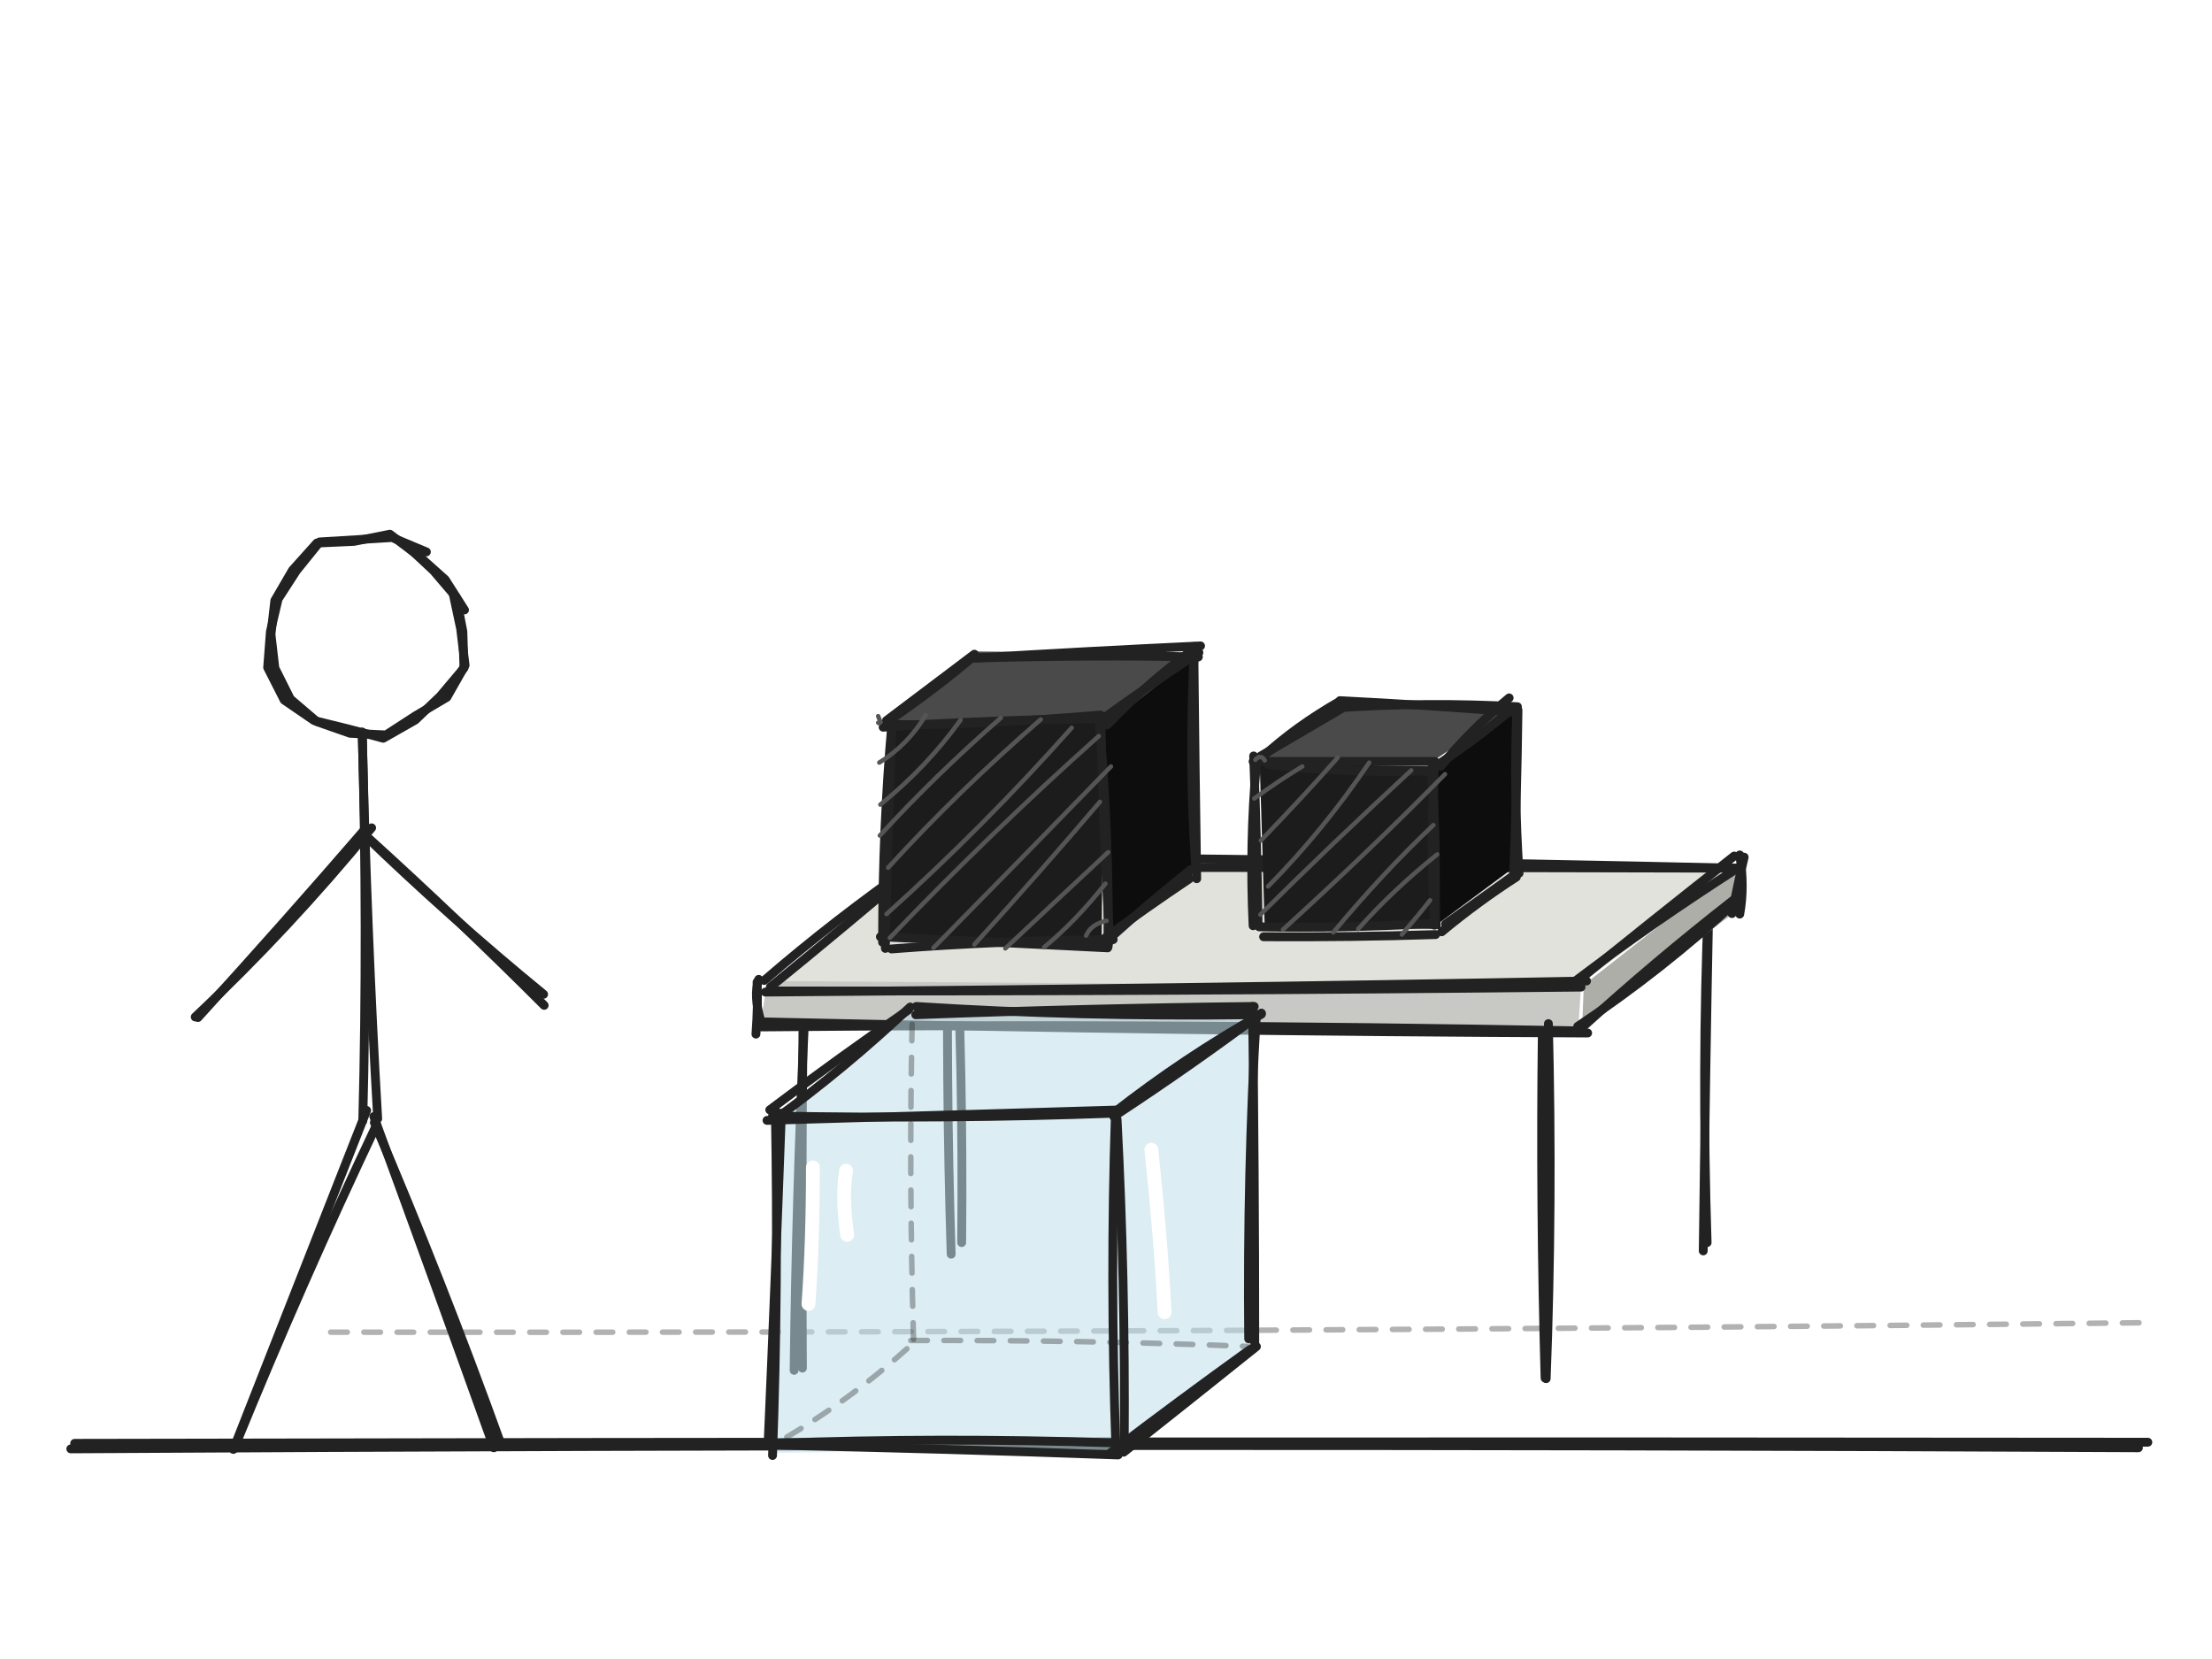
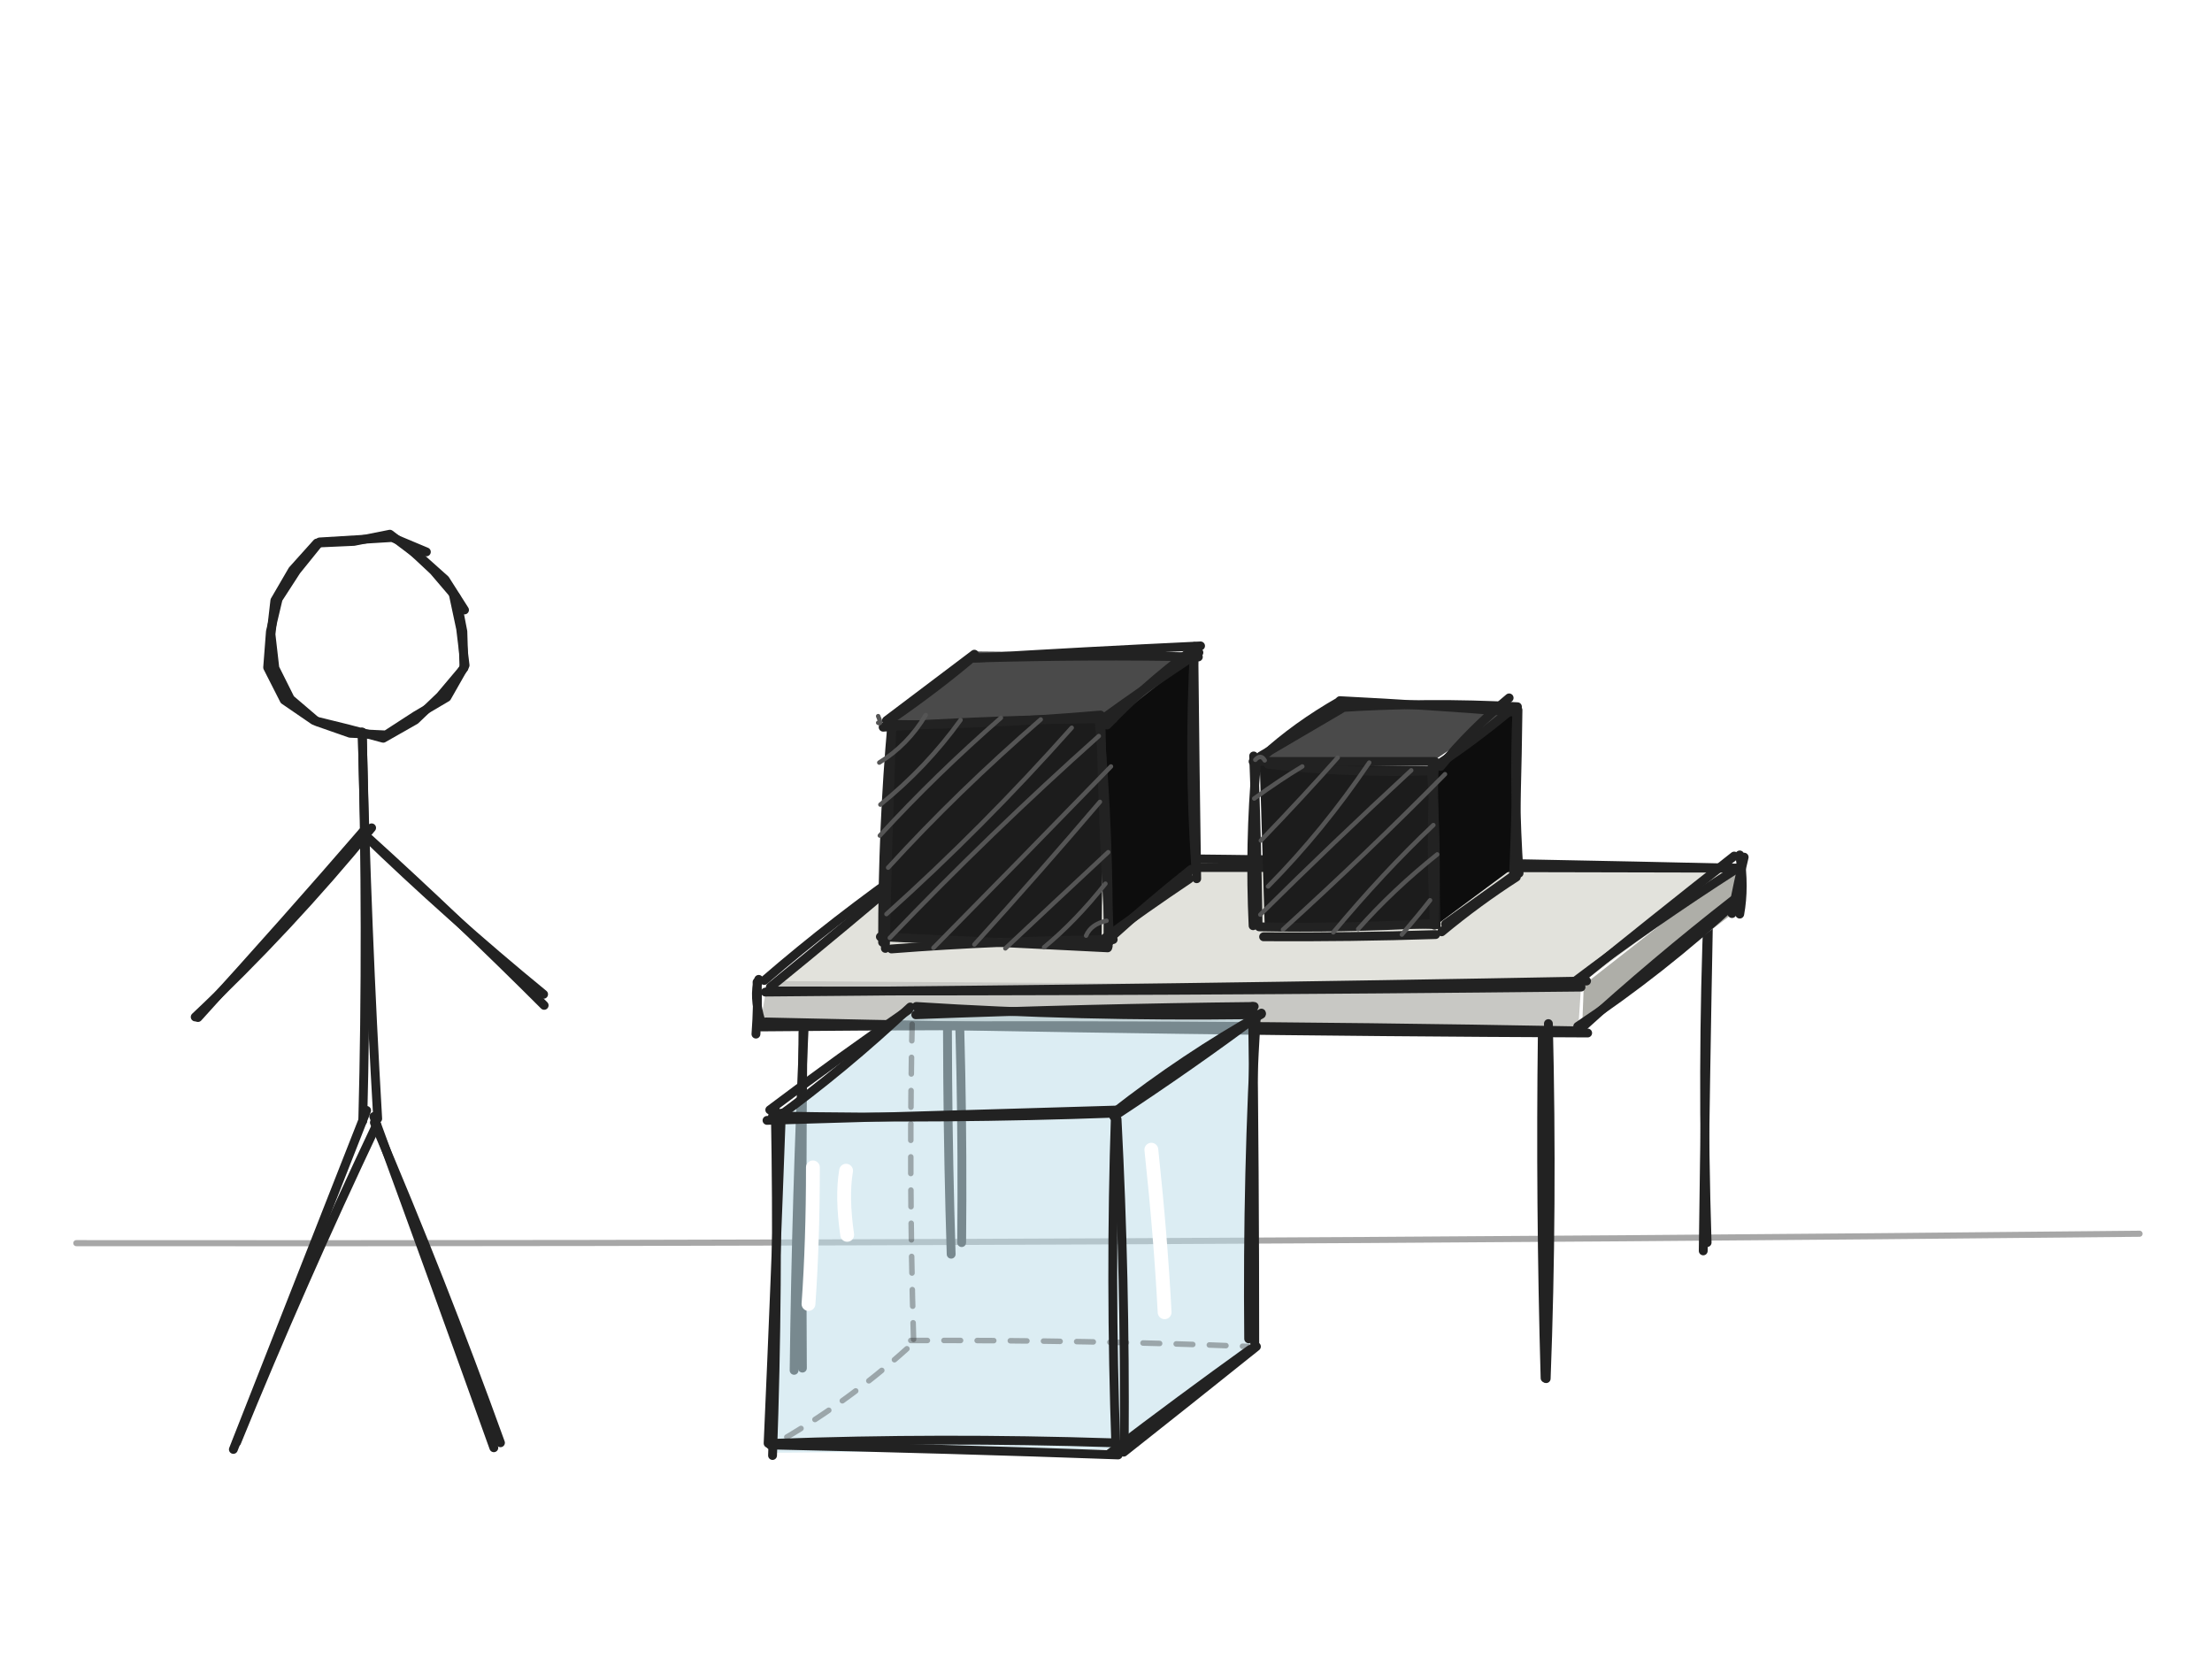
<svg xmlns="http://www.w3.org/2000/svg" viewBox="0 0 400 300" width="400" height="300" role="img" aria-labelledby="t">
  <style>
    path { fill: none; stroke-linecap: round; stroke-linejoin: round; }
    .ink { stroke: #222; stroke-width: 1.6; }
    .faint { stroke: #222; stroke-width: 1; opacity: 0.35; stroke-dasharray: 3 3; }
+     .wall { stroke: #222; stroke-width: 1.1; opacity: 0.4; }
    .hatch { stroke: #555; stroke-width: 0.8; }
    .shine { stroke: #fff; stroke-width: 2.5; }
    .glass { fill: #bfdde9; fill-opacity: 0.55; stroke: none; }
    .bfront { fill: #1c1c1c; } .btop { fill: #4a4a4a; } .bside { fill: #0d0d0d; }
    .wtop { fill: #e2e2dc; } .wfront { fill: #c8c8c4; } .wside { fill: #aeaea8; }
  </style>
  <rect width="400" height="300" fill="#fff" />
-   <path class="ink" d="M13.5,261.0 Q201.1,260.6 388.4,260.8" />
-   <path class="ink" d="M12.8,262.0 Q198.7,260.9 386.7,261.8" />
-   <path class="faint" d="M59.8,240.9 Q223.7,241.1 386.9,239.2" />
+   <path class="wall" d="M13.8,224.8 Q200.7,225.0 386.9,223.1" />
  <path class="ink" d="M172.7,163.6 Q174.2,193.6 173.9,224.7" />
  <path class="ink" d="M171.5,162.8 Q171.0,195.0 172.0,226.8" />
  <path class="ink" d="M308.9,163.6 Q307.7,193.4 308.7,224.7" />
  <path class="ink" d="M309.0,163.7 Q308.4,194.5 308.0,226.2" />
  <polygon class="wtop" points="138.5,178.3 285.6,178.1 314.6,156.5 166.9,155.6" />
  <polygon class="wfront" points="138.8,177.4 285.9,178.4 285.4,186.0 137.3,186.3" />
  <polygon class="wside" points="286.4,178.1 315.1,155.6 314.8,164.1 286.1,185.9" />
  <path class="ink" d="M139.0,179.2 Q211.4,179.3 285.9,178.5" />
  <path class="ink" d="M138.4,179.4 Q212.4,178.8 286.9,177.4" />
  <path class="ink" d="M284.7,177.9 Q298.1,167.0 313.6,154.8" />
  <path class="ink" d="M285.0,177.3 Q298.6,167.0 314.2,157.0" />
  <path class="ink" d="M314.7,157.0 Q240.5,156.8 167.4,156.9" />
  <path class="ink" d="M314.1,157.0 Q240.2,155.3 167.8,154.9" />
  <path class="ink" d="M165.8,155.9 Q150.8,166.4 138.2,177.3" />
  <path class="ink" d="M166.2,156.1 Q152.7,167.6 139.3,178.5" />
  <path class="ink" d="M138.5,184.8 Q213.7,186.5 287.1,186.8" />
  <path class="ink" d="M137.7,185.7 Q210.2,185.0 284.9,186.4" />
  <path class="ink" d="M137.2,177.1 Q136.2,180.1 137.6,184.7" />
  <path class="ink" d="M136.9,177.6 Q137.1,181.5 136.7,187.0" />
  <path class="ink" d="M285.3,185.6 Q300.6,175.4 314.1,162.9" />
  <path class="ink" d="M285.9,186.0 Q299.3,173.8 313.4,162.8" />
  <path class="ink" d="M315.4,155.0 Q314.4,159.2 313.2,165.2" />
  <path class="ink" d="M314.6,154.6 Q315.5,160.4 314.6,165.3" />
  <polygon class="bside" points="199.6,170.1 215.6,158.2 216.2,118.2 199.7,129.8" />
  <polygon class="btop" points="160.5,131.0 200.6,130.8 216.6,118.2 175.7,117.8" />
  <polygon class="bfront" points="159.8,169.5 199.2,169.9 199.6,130.6 160.7,130.2" />
  <path class="ink" d="M161.2,171.6 Q180.6,170.1 201.3,169.9" />
  <path class="ink" d="M159.2,169.4 Q180.6,170.4 200.3,171.4" />
  <path class="ink" d="M200.4,171.1 Q200.6,151.6 198.8,130.7" />
  <path class="ink" d="M200.7,170.2 Q199.5,151.4 199.1,131.1" />
  <path class="ink" d="M201.3,130.0 Q181.1,130.0 159.7,131.5" />
  <path class="ink" d="M199.0,129.3 Q179.2,131.0 161.1,131.1" />
  <path class="ink" d="M161.3,130.7 Q159.6,149.4 159.6,170.4" />
  <path class="ink" d="M161.3,130.7 Q160.5,152.0 160.1,171.5" />
  <path class="ink" d="M200.9,169.5 Q207.5,163.5 215.4,157.2" />
  <path class="ink" d="M199.3,170.0 Q206.9,164.4 215.1,158.9" />
  <path class="ink" d="M216.4,158.9 Q216.1,139.0 215.9,119.0" />
  <path class="ink" d="M216.2,156.4 Q214.9,137.4 216.0,116.9" />
  <path class="ink" d="M199.1,130.2 Q207.5,124.1 216.8,118.0" />
  <path class="ink" d="M200.2,131.1 Q207.0,124.0 215.0,118.0" />
  <path class="ink" d="M160.8,130.3 Q169.5,124.3 176.3,118.5" />
  <path class="ink" d="M160.3,130.3 Q168.1,124.4 176.2,118.3" />
  <path class="ink" d="M176.1,119.0 Q197.4,118.4 216.7,118.8" />
  <path class="ink" d="M176.3,119.0 Q195.8,117.8 217.1,116.8" />
  <path class="hatch" d="M158.8,129.5 Q159.5,131.1 158.8,130.7" />
  <path class="hatch" d="M159.0,137.9 Q164.2,134.7 167.4,129.3" />
  <path class="hatch" d="M159.2,145.5 Q167.6,138.7 173.7,130.2" />
  <path class="hatch" d="M159.1,151.1 Q169.3,140.0 181.0,129.8" />
  <path class="hatch" d="M160.6,156.9 Q173.2,143.1 188.2,130.1" />
  <path class="hatch" d="M160.3,165.3 Q177.8,149.6 193.8,131.6" />
  <path class="hatch" d="M160.9,169.6 Q179.3,150.4 198.7,133.1" />
  <path class="hatch" d="M168.8,171.4 Q184.0,156.0 200.9,138.6" />
  <path class="hatch" d="M176.2,170.8 Q188.0,157.8 198.9,145.0" />
  <path class="hatch" d="M181.8,171.5 Q190.1,163.7 200.4,154.1" />
  <path class="hatch" d="M188.8,171.3 Q194.5,166.6 199.9,159.8" />
  <path class="hatch" d="M196.4,169.2 Q197.3,167.1 200.1,166.5" />
  <polygon class="bside" points="259.3,167.6 273.3,157.2 274.1,127.2 260.0,137.5" />
  <polygon class="btop" points="227.8,137.3 259.6,137.3 274.0,127.6 241.1,127.5" />
  <polygon class="bfront" points="228.7,167.4 260.5,168.0 260.0,138.6 227.8,138.1" />
  <path class="ink" d="M228.5,169.4 Q244.5,169.5 259.6,169.0" />
  <path class="ink" d="M227.7,167.6 Q242.2,167.9 258.8,167.0" />
  <path class="ink" d="M259.3,167.1 Q260.0,153.5 258.8,139.0" />
  <path class="ink" d="M259.4,167.3 Q258.6,152.5 259.4,138.0" />
  <path class="ink" d="M259.3,139.4 Q243.7,139.9 229.3,138.2" />
  <path class="ink" d="M259.5,137.7 Q243.0,137.7 226.6,137.7" />
  <path class="ink" d="M227.2,138.1 Q225.9,152.5 226.6,167.4" />
  <path class="ink" d="M226.7,136.7 Q227.3,152.1 227.5,167.3" />
  <path class="ink" d="M260.7,168.5 Q267.2,163.1 274.2,158.6" />
  <path class="ink" d="M261.4,167.1 Q266.7,163.3 274.3,157.9" />
  <path class="ink" d="M274.7,157.9 Q273.7,143.2 274.3,128.4" />
  <path class="ink" d="M273.7,158.4 Q274.3,144.4 274.5,128.4" />
  <path class="ink" d="M260.5,138.6 Q265.8,132.1 272.9,126.2" />
  <path class="ink" d="M258.9,139.0 Q266.7,133.9 273.8,127.9" />
  <path class="ink" d="M228.0,136.7 Q235.2,132.5 242.5,128.2" />
  <path class="ink" d="M228.4,136.8 Q234.4,131.3 242.3,126.8" />
  <path class="ink" d="M242.3,126.7 Q258.3,127.5 274.3,128.8" />
  <path class="ink" d="M241.6,128.0 Q258.3,126.9 274.4,127.8" />
  <path class="hatch" d="M227.0,137.4 Q228.0,136.3 228.7,137.5" />
  <path class="hatch" d="M226.8,144.4 Q231.5,141.0 235.5,138.6" />
  <path class="hatch" d="M228.0,152.0 Q235.9,143.8 241.9,137.0" />
  <path class="hatch" d="M229.3,160.3 Q239.3,150.2 247.6,137.9" />
  <path class="hatch" d="M227.9,165.4 Q240.8,152.6 255.2,139.3" />
  <path class="hatch" d="M232.0,168.1 Q247.4,154.1 261.3,140.0" />
  <path class="hatch" d="M241.1,168.6 Q250.1,157.8 259.2,149.2" />
  <path class="hatch" d="M245.6,168.0 Q251.9,160.9 259.9,154.5" />
  <path class="hatch" d="M253.5,169.0 Q256.9,165.0 258.6,162.8" />
  <path class="ink" d="M145.2,186.6 Q144.9,216.7 145.1,247.4" />
  <path class="ink" d="M145.4,186.2 Q144.0,215.9 143.6,247.8" />
  <path class="ink" d="M278.9,186.9 Q278.5,217.5 279.4,249.2" />
  <path class="ink" d="M280.0,185.1 Q280.8,218.0 279.6,249.3" />
  <polygon class="glass" points="140.2,262.7 202.7,262.1 227.2,242.1 227.2,182.7 227.2,183.0 164.5,182.1 140.7,201.4" />
  <path class="faint" d="M164.7,242.4 Q196.6,242.3 226.2,243.5" />
  <path class="faint" d="M165.2,242.2 Q164.3,211.6 165.0,182.5" />
  <path class="faint" d="M164.0,243.9 Q153.0,253.8 140.0,261.2" />
  <path class="ink" d="M139.9,261.0 Q170.1,259.9 201.1,260.9" />
  <path class="ink" d="M139.3,261.3 Q171.3,262.0 202.2,263.1" />
  <path class="ink" d="M201.8,262.1 Q200.7,231.3 201.7,201.5" />
  <path class="ink" d="M203.3,261.0 Q203.5,231.0 202.0,202.4" />
  <path class="ink" d="M201.4,201.3 Q171.6,202.4 139.7,201.8" />
  <path class="ink" d="M203.0,200.7 Q171.8,201.6 138.7,202.6" />
  <path class="ink" d="M140.2,200.6 Q140.8,232.8 139.7,263.2" />
  <path class="ink" d="M141.3,201.3 Q140.2,231.6 138.9,261.0" />
  <path class="ink" d="M203.2,262.6 Q215.1,253.2 227.2,243.5" />
  <path class="ink" d="M200.7,262.8 Q213.7,252.9 226.1,244.0" />
  <path class="ink" d="M225.8,242.1 Q225.5,211.7 227.2,183.4" />
  <path class="ink" d="M226.9,243.0 Q226.9,211.4 226.5,182.0" />
  <path class="ink" d="M201.4,201.9 Q215.7,192.5 228.1,183.2" />
  <path class="ink" d="M201.3,201.3 Q214.2,191.2 228.1,183.4" />
  <path class="ink" d="M140.0,202.5 Q152.7,193.3 164.6,182.1" />
  <path class="ink" d="M139.2,200.7 Q152.2,190.9 164.3,182.6" />
  <path class="ink" d="M165.6,183.5 Q197.4,182.3 226.8,182.0" />
  <path class="ink" d="M165.7,182.0 Q195.4,183.9 226.0,183.5" />
  <path class="shine" d="M147.0,211.1 Q147.0,224.5 146.2,235.8" />
  <path class="shine" d="M153.0,211.7 Q152.2,216.4 153.2,223.3" />
  <path class="shine" d="M208.2,207.9 Q209.9,223.8 210.6,237.3" />
  <path class="ink" fill="#fff" d="M82.0,107.6 L83.3,113.7 L84.1,120.3 L80.8,126.1 L75.2,129.4 L69.8,132.9 L63.3,132.6 L57.3,130.5 L52.5,126.4 L49.7,120.8 L49.0,114.7 L49.7,108.6 L52.9,103.1 L57.3,98.2 L64.0,97.9 L70.5,96.6 L75.8,100.6 L80.5,104.8 L84.0,110.3" />
  <path class="ink" fill="#fff" d="M73.8,98.9 L78.4,103.2 L82.5,108.0 L83.7,114.2 L83.9,120.8 L79.6,125.9 L75.1,130.2 L69.3,133.5 L62.9,131.8 L56.8,130.3 L51.4,126.6 L48.4,120.7 L48.9,114.2 L50.3,108.3 L53.6,103.2 L57.8,98.0 L64.4,97.6 L70.9,97.2 L77.1,99.8" />
  <path class="ink" d="M65.5,132.4 Q66.3,167.9 68.3,202.3" />
  <path class="ink" d="M65.5,132.4 Q66.5,167.9 65.6,202.7" />
  <path class="ink" d="M67.2,149.7 Q52.3,167.9 35.3,183.9" />
  <path class="ink" d="M65.7,150.3 Q51.8,166.4 35.8,184.0" />
  <path class="ink" d="M66.8,151.7 Q82.9,166.3 98.4,181.8" />
  <path class="ink" d="M65.5,150.6 Q81.2,165.8 98.3,179.8" />
  <path class="ink" d="M66.3,200.8 Q53.8,232.6 42.2,262.1" />
  <path class="ink" d="M68.1,203.4 Q54.5,232.1 42.8,260.8" />
  <path class="ink" d="M67.6,201.9 Q78.7,232.2 89.3,261.8" />
  <path class="ink" d="M67.7,203.0 Q79.9,231.5 90.5,260.9" />
</svg>
